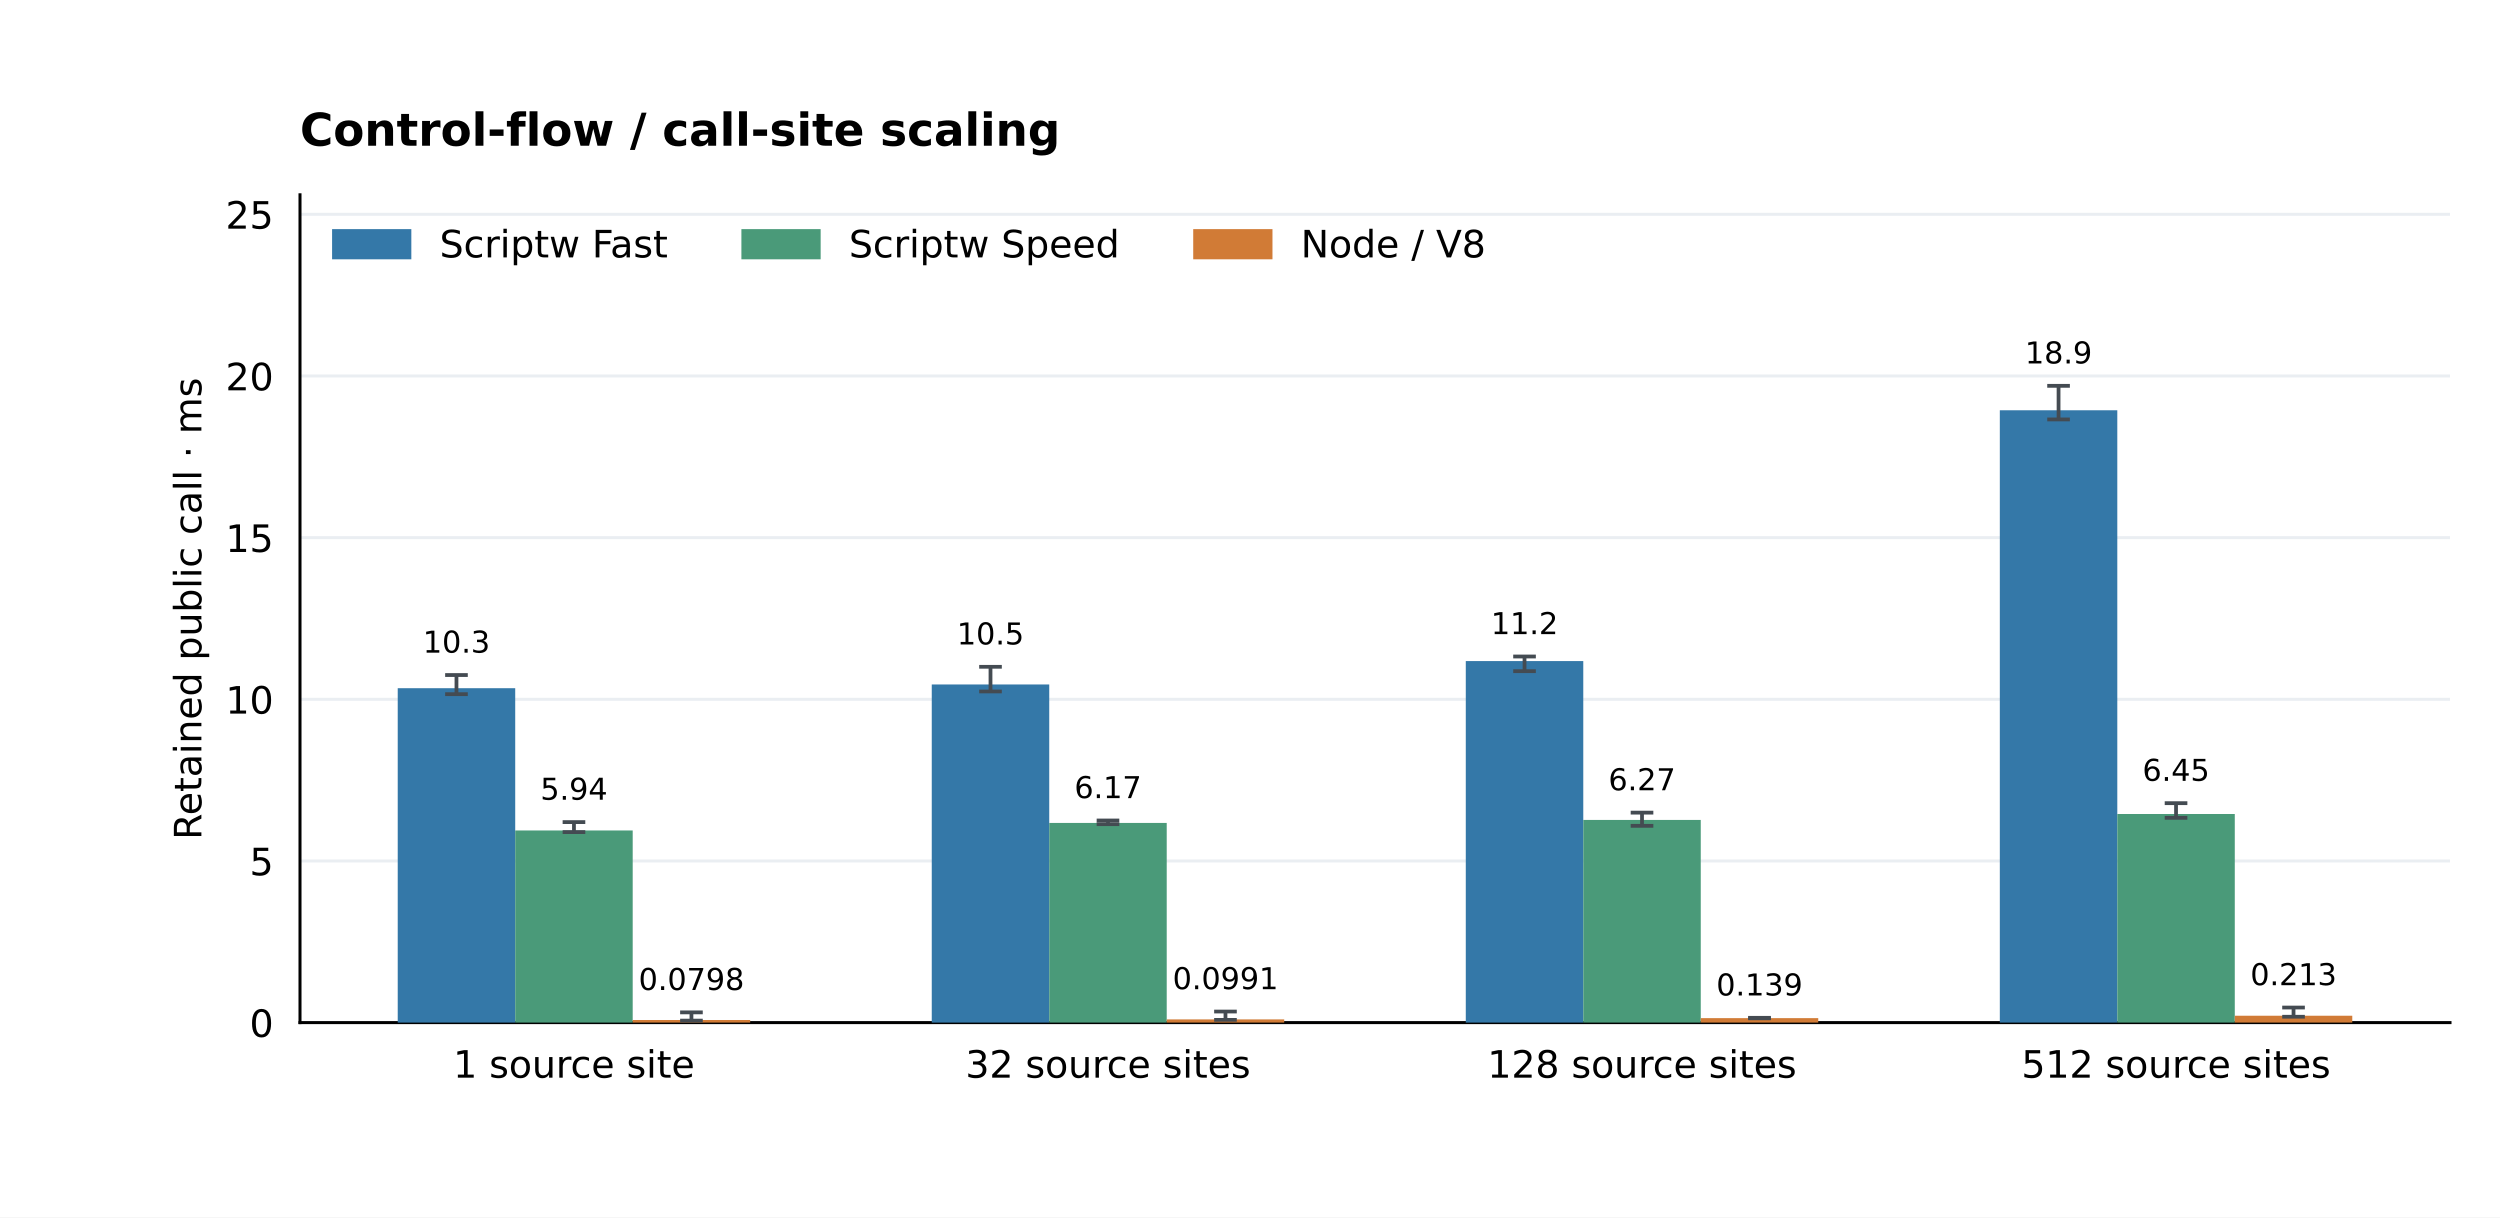
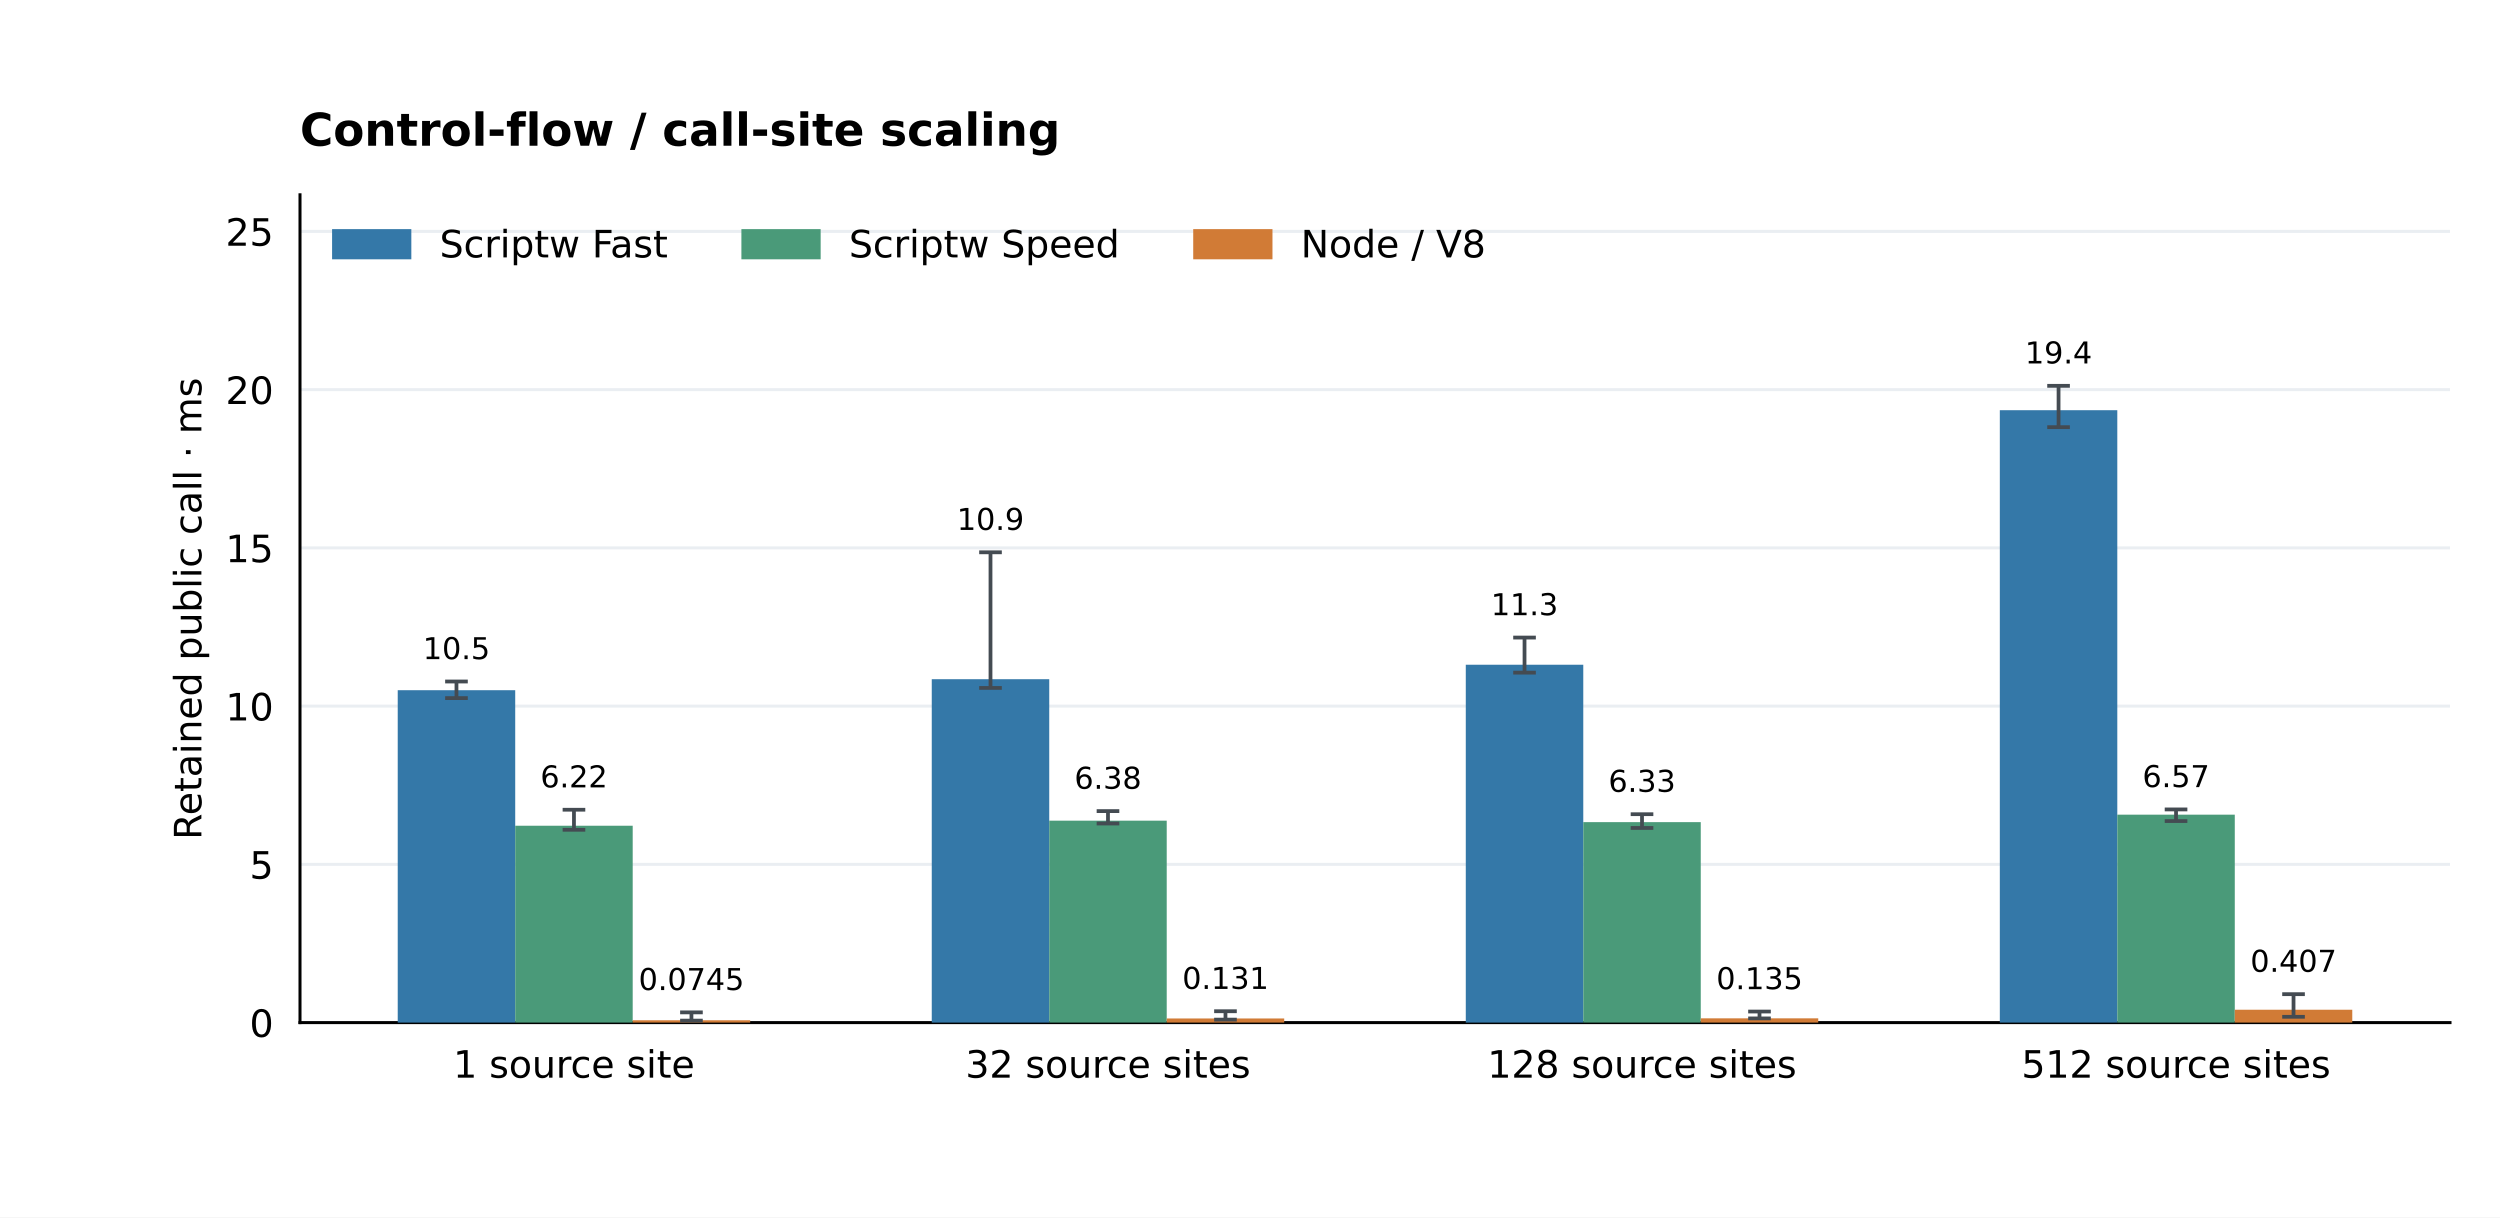
<svg xmlns="http://www.w3.org/2000/svg" xmlns:xlink="http://www.w3.org/1999/xlink" width="662.4pt" height="322.56pt" viewBox="0 0 662.4 322.56" version="1.1">
  <defs>
    <style type="text/css">*{stroke-linejoin: round; stroke-linecap: butt}</style>
  </defs>
  <g id="figure_1">
    <g id="patch_1">
      <path d="M 0 322.56 L 662.4 322.56 L 662.4 0 L 0 0 z " style="fill: #ffffff" />
    </g>
    <g id="axes_1">
      <g id="patch_2">
        <path d="M 79.488 270.95 L 649.152 270.95 L 649.152 51.61 L 79.488 51.61 z " style="fill: #ffffff" />
      </g>
      <g id="matplotlib.axis_1">
        <g id="xtick_1">
          <g id="line2d_1" />
          <g id="text_1">
            <text style="font-size: 10px; font-family: 'DejaVu Sans'; text-anchor: middle" x="152.076" y="285.549" transform="rotate(-0 152.0756 285.5488)">1 source site</text>
          </g>
        </g>
        <g id="xtick_2">
          <g id="line2d_2" />
          <g id="text_2">
            <text style="font-size: 10px; font-family: 'DejaVu Sans'; text-anchor: middle" x="293.572" y="285.549" transform="rotate(-0 293.5719 285.5488)">32 source sites</text>
          </g>
        </g>
        <g id="xtick_3">
          <g id="line2d_3" />
          <g id="text_3">
            <text style="font-size: 10px; font-family: 'DejaVu Sans'; text-anchor: middle" x="435.068" y="285.549" transform="rotate(-0 435.0681 285.5488)">128 source sites</text>
          </g>
        </g>
        <g id="xtick_4">
          <g id="line2d_4" />
          <g id="text_4">
            <text style="font-size: 10px; font-family: 'DejaVu Sans'; text-anchor: middle" x="576.564" y="285.549" transform="rotate(-0 576.5644 285.5488)">512 source sites</text>
          </g>
        </g>
      </g>
      <g id="matplotlib.axis_2">
        <g id="ytick_1">
          <g id="line2d_5">
            <path d="M 79.488 270.95 L 649.152 270.95 " clip-path="url(#p9133a83681)" style="fill: none; stroke: #eaeef2; stroke-width: 0.8; stroke-linecap: square" />
          </g>
          <g id="line2d_6" />
          <g id="text_5">
            <text style="font-size: 10px; font-family: 'DejaVu Sans'; text-anchor: end" x="72.488" y="274.749" transform="rotate(-0 72.488 274.7492)">0</text>
          </g>
        </g>
        <g id="ytick_2">
          <g id="line2d_7">
-             <path d="M 79.488 228.117 L 649.152 228.117 " clip-path="url(#p9133a83681)" style="fill: none; stroke: #eaeef2; stroke-width: 0.8; stroke-linecap: square" />
+             <path d="M 79.488 229.023 L 649.152 229.023 " clip-path="url(#p9133a83681)" style="fill: none; stroke: #eaeef2; stroke-width: 0.8; stroke-linecap: square" />
          </g>
          <g id="line2d_8" />
          <g id="text_6">
-             <text style="font-size: 10px; font-family: 'DejaVu Sans'; text-anchor: end" x="72.488" y="231.916" transform="rotate(-0 72.488 231.9162)">5</text>
+             <text style="font-size: 10px; font-family: 'DejaVu Sans'; text-anchor: end" x="72.488" y="232.822" transform="rotate(-0 72.488 232.8216)">5</text>
          </g>
        </g>
        <g id="ytick_3">
          <g id="line2d_9">
-             <path d="M 79.488 185.284 L 649.152 185.284 " clip-path="url(#p9133a83681)" style="fill: none; stroke: #eaeef2; stroke-width: 0.8; stroke-linecap: square" />
+             <path d="M 79.488 187.095 L 649.152 187.095 " clip-path="url(#p9133a83681)" style="fill: none; stroke: #eaeef2; stroke-width: 0.8; stroke-linecap: square" />
          </g>
          <g id="line2d_10" />
          <g id="text_7">
-             <text style="font-size: 10px; font-family: 'DejaVu Sans'; text-anchor: end" x="72.488" y="189.083" transform="rotate(-0 72.488 189.0833)">10</text>
+             <text style="font-size: 10px; font-family: 'DejaVu Sans'; text-anchor: end" x="72.488" y="190.894" transform="rotate(-0 72.488 190.894)">10</text>
          </g>
        </g>
        <g id="ytick_4">
          <g id="line2d_11">
-             <path d="M 79.488 142.451 L 649.152 142.451 " clip-path="url(#p9133a83681)" style="fill: none; stroke: #eaeef2; stroke-width: 0.8; stroke-linecap: square" />
+             <path d="M 79.488 145.167 L 649.152 145.167 " clip-path="url(#p9133a83681)" style="fill: none; stroke: #eaeef2; stroke-width: 0.8; stroke-linecap: square" />
          </g>
          <g id="line2d_12" />
          <g id="text_8">
-             <text style="font-size: 10px; font-family: 'DejaVu Sans'; text-anchor: end" x="72.488" y="146.25" transform="rotate(-0 72.488 146.2503)">15</text>
+             <text style="font-size: 10px; font-family: 'DejaVu Sans'; text-anchor: end" x="72.488" y="148.966" transform="rotate(-0 72.488 148.9663)">15</text>
          </g>
        </g>
        <g id="ytick_5">
          <g id="line2d_13">
-             <path d="M 79.488 99.618 L 649.152 99.618 " clip-path="url(#p9133a83681)" style="fill: none; stroke: #eaeef2; stroke-width: 0.8; stroke-linecap: square" />
+             <path d="M 79.488 103.24 L 649.152 103.24 " clip-path="url(#p9133a83681)" style="fill: none; stroke: #eaeef2; stroke-width: 0.8; stroke-linecap: square" />
          </g>
          <g id="line2d_14" />
          <g id="text_9">
-             <text style="font-size: 10px; font-family: 'DejaVu Sans'; text-anchor: end" x="72.488" y="103.417" transform="rotate(-0 72.488 103.4173)">20</text>
+             <text style="font-size: 10px; font-family: 'DejaVu Sans'; text-anchor: end" x="72.488" y="107.039" transform="rotate(-0 72.488 107.0387)">20</text>
          </g>
        </g>
        <g id="ytick_6">
          <g id="line2d_15">
-             <path d="M 79.488 56.785 L 649.152 56.785 " clip-path="url(#p9133a83681)" style="fill: none; stroke: #eaeef2; stroke-width: 0.8; stroke-linecap: square" />
+             <path d="M 79.488 61.312 L 649.152 61.312 " clip-path="url(#p9133a83681)" style="fill: none; stroke: #eaeef2; stroke-width: 0.8; stroke-linecap: square" />
          </g>
          <g id="line2d_16" />
          <g id="text_10">
-             <text style="font-size: 10px; font-family: 'DejaVu Sans'; text-anchor: end" x="72.488" y="60.584" transform="rotate(-0 72.488 60.58432)">25</text>
+             <text style="font-size: 10px; font-family: 'DejaVu Sans'; text-anchor: end" x="72.488" y="65.111" transform="rotate(-0 72.488 65.11105)">25</text>
          </g>
        </g>
        <g id="text_11">
          <text style="font-size: 10px; font-family: 'DejaVu Sans'; text-anchor: middle" x="53.361" y="161.28" transform="rotate(-90 53.36066 161.28)">Retained public call · ms</text>
        </g>
      </g>
      <g id="patch_3">
        <path d="M 79.488 270.95 L 79.488 51.61 " style="fill: none; stroke: #000000; stroke-width: 0.8; stroke-linejoin: miter; stroke-linecap: square" />
      </g>
      <g id="patch_4">
        <path d="M 79.488 270.95 L 649.152 270.95 " style="fill: none; stroke: #000000; stroke-width: 0.8; stroke-linejoin: miter; stroke-linecap: square" />
      </g>
      <g id="patch_5">
-         <path d="M 105.382 270.95 L 136.511 270.95 L 136.511 182.346 L 105.382 182.346 z " clip-path="url(#p9133a83681)" style="fill: #3478a8" />
+         <path d="M 105.382 270.95 L 136.511 270.95 L 136.511 182.875 L 105.382 182.875 z " clip-path="url(#p9133a83681)" style="fill: #3478a8" />
      </g>
      <g id="text_12">
-         <text style="font-size: 8px; font-family: 'DejaVu Sans'; text-anchor: middle" x="120.946" y="172.93" transform="rotate(-0 120.9464 172.9301)">10.3</text>
+         <text style="font-size: 8px; font-family: 'DejaVu Sans'; text-anchor: middle" x="120.946" y="174.653" transform="rotate(-0 120.9464 174.6526)">10.5</text>
      </g>
      <g id="patch_6">
-         <path d="M 246.878 270.95 L 278.007 270.95 L 278.007 181.353 L 246.878 181.353 z " clip-path="url(#p9133a83681)" style="fill: #3478a8" />
+         <path d="M 246.878 270.95 L 278.007 270.95 L 278.007 179.966 L 246.878 179.966 z " clip-path="url(#p9133a83681)" style="fill: #3478a8" />
      </g>
      <g id="text_13">
-         <text style="font-size: 8px; font-family: 'DejaVu Sans'; text-anchor: middle" x="262.443" y="170.755" transform="rotate(-0 262.4427 170.7549)">10.5</text>
+         <text style="font-size: 8px; font-family: 'DejaVu Sans'; text-anchor: middle" x="262.443" y="140.414" transform="rotate(-0 262.4427 140.4142)">10.9</text>
      </g>
      <g id="patch_7">
-         <path d="M 388.374 270.95 L 419.504 270.95 L 419.504 175.159 L 388.374 175.159 z " clip-path="url(#p9133a83681)" style="fill: #3478a8" />
+         <path d="M 388.374 270.95 L 419.504 270.95 L 419.504 176.135 L 388.374 176.135 z " clip-path="url(#p9133a83681)" style="fill: #3478a8" />
      </g>
      <g id="text_14">
-         <text style="font-size: 8px; font-family: 'DejaVu Sans'; text-anchor: middle" x="403.939" y="168.023" transform="rotate(-0 403.939 168.023)">11.2</text>
+         <text style="font-size: 8px; font-family: 'DejaVu Sans'; text-anchor: middle" x="403.939" y="163.009" transform="rotate(-0 403.939 163.0087)">11.3</text>
      </g>
      <g id="patch_8">
-         <path d="M 529.871 270.95 L 561 270.95 L 561 108.696 L 529.871 108.696 z " clip-path="url(#p9133a83681)" style="fill: #3478a8" />
+         <path d="M 529.871 270.95 L 561 270.95 L 561 108.679 L 529.871 108.679 z " clip-path="url(#p9133a83681)" style="fill: #3478a8" />
      </g>
      <g id="text_15">
-         <text style="font-size: 8px; font-family: 'DejaVu Sans'; text-anchor: middle" x="545.435" y="96.305" transform="rotate(-0 545.4352 96.30483)">18.9</text>
+         <text style="font-size: 8px; font-family: 'DejaVu Sans'; text-anchor: middle" x="545.435" y="96.305" transform="rotate(-0 545.4352 96.30483)">19.4</text>
      </g>
      <g id="patch_9">
-         <path d="M 136.511 270.95 L 167.64 270.95 L 167.64 220.048 L 136.511 220.048 z " clip-path="url(#p9133a83681)" style="fill: #4a9a79" />
+         <path d="M 136.511 270.95 L 167.64 270.95 L 167.64 218.789 L 136.511 218.789 z " clip-path="url(#p9133a83681)" style="fill: #4a9a79" />
      </g>
      <g id="text_16">
-         <text style="font-size: 8px; font-family: 'DejaVu Sans'; text-anchor: middle" x="152.076" y="211.904" transform="rotate(-0 152.0756 211.904)">5.94</text>
+         <text style="font-size: 8px; font-family: 'DejaVu Sans'; text-anchor: middle" x="152.076" y="208.628" transform="rotate(-0 152.0756 208.6278)">6.22</text>
      </g>
      <g id="patch_10">
-         <path d="M 278.007 270.95 L 309.136 270.95 L 309.136 218.053 L 278.007 218.053 z " clip-path="url(#p9133a83681)" style="fill: #4a9a79" />
+         <path d="M 278.007 270.95 L 309.136 270.95 L 309.136 217.446 L 278.007 217.446 z " clip-path="url(#p9133a83681)" style="fill: #4a9a79" />
      </g>
      <g id="text_17">
-         <text style="font-size: 8px; font-family: 'DejaVu Sans'; text-anchor: middle" x="293.572" y="211.472" transform="rotate(-0 293.5719 211.4717)">6.17</text>
+         <text style="font-size: 8px; font-family: 'DejaVu Sans'; text-anchor: middle" x="293.572" y="208.991" transform="rotate(-0 293.5719 208.9911)">6.38</text>
      </g>
      <g id="patch_11">
-         <path d="M 419.504 270.95 L 450.633 270.95 L 450.633 217.246 L 419.504 217.246 z " clip-path="url(#p9133a83681)" style="fill: #4a9a79" />
+         <path d="M 419.504 270.95 L 450.633 270.95 L 450.633 217.839 L 419.504 217.839 z " clip-path="url(#p9133a83681)" style="fill: #4a9a79" />
      </g>
      <g id="text_18">
-         <text style="font-size: 8px; font-family: 'DejaVu Sans'; text-anchor: middle" x="435.068" y="209.39" transform="rotate(-0 435.0681 209.3904)">6.27</text>
+         <text style="font-size: 8px; font-family: 'DejaVu Sans'; text-anchor: middle" x="435.068" y="209.809" transform="rotate(-0 435.0681 209.8088)">6.33</text>
      </g>
      <g id="patch_12">
-         <path d="M 561 270.95 L 592.129 270.95 L 592.129 215.685 L 561 215.685 z " clip-path="url(#p9133a83681)" style="fill: #4a9a79" />
+         <path d="M 561 270.95 L 592.129 270.95 L 592.129 215.861 L 561 215.861 z " clip-path="url(#p9133a83681)" style="fill: #4a9a79" />
      </g>
      <g id="text_19">
-         <text style="font-size: 8px; font-family: 'DejaVu Sans'; text-anchor: middle" x="576.564" y="206.89" transform="rotate(-0 576.5644 206.89)">6.45</text>
+         <text style="font-size: 8px; font-family: 'DejaVu Sans'; text-anchor: middle" x="576.564" y="208.55" transform="rotate(-0 576.5644 208.5503)">6.57</text>
      </g>
      <g id="patch_13">
-         <path d="M 167.64 270.95 L 198.769 270.95 L 198.769 270.267 L 167.64 270.267 z " clip-path="url(#p9133a83681)" style="fill: #d17b36" />
+         <path d="M 167.64 270.95 L 198.769 270.95 L 198.769 270.325 L 167.64 270.325 z " clip-path="url(#p9133a83681)" style="fill: #d17b36" />
      </g>
      <g id="text_20">
-         <text style="font-size: 8px; font-family: 'DejaVu Sans'; text-anchor: middle" x="183.205" y="262.312" transform="rotate(-0 183.2048 262.3115)">0.0798</text>
+         <text style="font-size: 8px; font-family: 'DejaVu Sans'; text-anchor: middle" x="183.205" y="262.319" transform="rotate(-0 183.2048 262.3191)">0.0745</text>
      </g>
      <g id="patch_14">
-         <path d="M 309.136 270.95 L 340.266 270.95 L 340.266 270.102 L 309.136 270.102 z " clip-path="url(#p9133a83681)" style="fill: #d17b36" />
+         <path d="M 309.136 270.95 L 340.266 270.95 L 340.266 269.854 L 309.136 269.854 z " clip-path="url(#p9133a83681)" style="fill: #d17b36" />
      </g>
      <g id="text_21">
-         <text style="font-size: 8px; font-family: 'DejaVu Sans'; text-anchor: middle" x="324.701" y="262.093" transform="rotate(-0 324.701 262.093)">0.0991</text>
+         <text style="font-size: 8px; font-family: 'DejaVu Sans'; text-anchor: middle" x="324.701" y="262.018" transform="rotate(-0 324.701 262.0185)">0.131</text>
      </g>
      <g id="patch_15">
-         <path d="M 450.633 270.95 L 481.762 270.95 L 481.762 269.761 L 450.633 269.761 z " clip-path="url(#p9133a83681)" style="fill: #d17b36" />
+         <path d="M 450.633 270.95 L 481.762 270.95 L 481.762 269.819 L 450.633 269.819 z " clip-path="url(#p9133a83681)" style="fill: #d17b36" />
      </g>
      <g id="text_22">
-         <text style="font-size: 8px; font-family: 'DejaVu Sans'; text-anchor: middle" x="466.197" y="263.765" transform="rotate(-0 466.1973 263.7648)">0.139</text>
+         <text style="font-size: 8px; font-family: 'DejaVu Sans'; text-anchor: middle" x="466.197" y="262.094" transform="rotate(-0 466.1973 262.0936)">0.135</text>
      </g>
      <g id="patch_16">
-         <path d="M 592.129 270.95 L 623.258 270.95 L 623.258 269.123 L 592.129 269.123 z " clip-path="url(#p9133a83681)" style="fill: #d17b36" />
+         <path d="M 592.129 270.95 L 623.258 270.95 L 623.258 267.538 L 592.129 267.538 z " clip-path="url(#p9133a83681)" style="fill: #d17b36" />
      </g>
      <g id="text_23">
-         <text style="font-size: 8px; font-family: 'DejaVu Sans'; text-anchor: middle" x="607.694" y="261.033" transform="rotate(-0 607.6936 261.0331)">0.213</text>
+         <text style="font-size: 8px; font-family: 'DejaVu Sans'; text-anchor: middle" x="607.694" y="257.494" transform="rotate(-0 607.6936 257.494)">0.407</text>
      </g>
      <g id="text_24">
        <text style="font-weight: 700; font-size: 12px; font-family: 'DejaVu Sans'; text-anchor: start" x="79.488" y="38.61" transform="rotate(-0 79.488 38.6096)">Control-flow / call-site scaling</text>
      </g>
      <g id="LineCollection_1">
-         <path d="M 120.946 183.925 L 120.946 178.852 " clip-path="url(#p9133a83681)" style="fill: none; stroke: #444b52" />
+         <path d="M 120.946 184.972 L 120.946 180.574 " clip-path="url(#p9133a83681)" style="fill: none; stroke: #444b52" />
      </g>
      <g id="line2d_17">
        <defs>
          <path id="m7a061bc9fe" d="M 3 0 L -3 -0 " style="stroke: #444b52" />
        </defs>
        <g clip-path="url(#p9133a83681)">
-           <use xlink:href="#m7a061bc9fe" x="120.946" y="183.925" style="fill: #1f77b4; stroke: #444b52" />
+           <use xlink:href="#m7a061bc9fe" x="120.946" y="184.972" style="fill: #1f77b4; stroke: #444b52" />
        </g>
      </g>
      <g id="line2d_18">
        <g clip-path="url(#p9133a83681)">
-           <use xlink:href="#m7a061bc9fe" x="120.946" y="178.852" style="fill: #1f77b4; stroke: #444b52" />
+           <use xlink:href="#m7a061bc9fe" x="120.946" y="180.574" style="fill: #1f77b4; stroke: #444b52" />
        </g>
      </g>
      <g id="LineCollection_2">
-         <path d="M 262.443 183.214 L 262.443 176.677 " clip-path="url(#p9133a83681)" style="fill: none; stroke: #444b52" />
+         <path d="M 262.443 182.276 L 262.443 146.336 " clip-path="url(#p9133a83681)" style="fill: none; stroke: #444b52" />
      </g>
      <g id="line2d_19">
        <g clip-path="url(#p9133a83681)">
-           <use xlink:href="#m7a061bc9fe" x="262.443" y="183.214" style="fill: #1f77b4; stroke: #444b52" />
+           <use xlink:href="#m7a061bc9fe" x="262.443" y="182.276" style="fill: #1f77b4; stroke: #444b52" />
        </g>
      </g>
      <g id="line2d_20">
        <g clip-path="url(#p9133a83681)">
-           <use xlink:href="#m7a061bc9fe" x="262.443" y="176.677" style="fill: #1f77b4; stroke: #444b52" />
+           <use xlink:href="#m7a061bc9fe" x="262.443" y="146.336" style="fill: #1f77b4; stroke: #444b52" />
        </g>
      </g>
      <g id="LineCollection_3">
-         <path d="M 403.939 177.832 L 403.939 173.945 " clip-path="url(#p9133a83681)" style="fill: none; stroke: #444b52" />
+         <path d="M 403.939 178.223 L 403.939 168.931 " clip-path="url(#p9133a83681)" style="fill: none; stroke: #444b52" />
      </g>
      <g id="line2d_21">
        <g clip-path="url(#p9133a83681)">
-           <use xlink:href="#m7a061bc9fe" x="403.939" y="177.832" style="fill: #1f77b4; stroke: #444b52" />
+           <use xlink:href="#m7a061bc9fe" x="403.939" y="178.223" style="fill: #1f77b4; stroke: #444b52" />
        </g>
      </g>
      <g id="line2d_22">
        <g clip-path="url(#p9133a83681)">
-           <use xlink:href="#m7a061bc9fe" x="403.939" y="173.945" style="fill: #1f77b4; stroke: #444b52" />
+           <use xlink:href="#m7a061bc9fe" x="403.939" y="168.931" style="fill: #1f77b4; stroke: #444b52" />
        </g>
      </g>
      <g id="LineCollection_4">
-         <path d="M 545.435 111.128 L 545.435 102.227 " clip-path="url(#p9133a83681)" style="fill: none; stroke: #444b52" />
+         <path d="M 545.435 113.18 L 545.435 102.227 " clip-path="url(#p9133a83681)" style="fill: none; stroke: #444b52" />
      </g>
      <g id="line2d_23">
        <g clip-path="url(#p9133a83681)">
-           <use xlink:href="#m7a061bc9fe" x="545.435" y="111.128" style="fill: #1f77b4; stroke: #444b52" />
+           <use xlink:href="#m7a061bc9fe" x="545.435" y="113.18" style="fill: #1f77b4; stroke: #444b52" />
        </g>
      </g>
      <g id="line2d_24">
        <g clip-path="url(#p9133a83681)">
          <use xlink:href="#m7a061bc9fe" x="545.435" y="102.227" style="fill: #1f77b4; stroke: #444b52" />
        </g>
      </g>
      <g id="LineCollection_5">
-         <path d="M 152.076 220.469 L 152.076 217.826 " clip-path="url(#p9133a83681)" style="fill: none; stroke: #444b52" />
+         <path d="M 152.076 219.861 L 152.076 214.55 " clip-path="url(#p9133a83681)" style="fill: none; stroke: #444b52" />
      </g>
      <g id="line2d_25">
        <g clip-path="url(#p9133a83681)">
-           <use xlink:href="#m7a061bc9fe" x="152.076" y="220.469" style="fill: #1f77b4; stroke: #444b52" />
+           <use xlink:href="#m7a061bc9fe" x="152.076" y="219.861" style="fill: #1f77b4; stroke: #444b52" />
        </g>
      </g>
      <g id="line2d_26">
        <g clip-path="url(#p9133a83681)">
-           <use xlink:href="#m7a061bc9fe" x="152.076" y="217.826" style="fill: #1f77b4; stroke: #444b52" />
+           <use xlink:href="#m7a061bc9fe" x="152.076" y="214.55" style="fill: #1f77b4; stroke: #444b52" />
        </g>
      </g>
      <g id="LineCollection_6">
-         <path d="M 293.572 218.381 L 293.572 217.394 " clip-path="url(#p9133a83681)" style="fill: none; stroke: #444b52" />
+         <path d="M 293.572 218.189 L 293.572 214.913 " clip-path="url(#p9133a83681)" style="fill: none; stroke: #444b52" />
      </g>
      <g id="line2d_27">
        <g clip-path="url(#p9133a83681)">
-           <use xlink:href="#m7a061bc9fe" x="293.572" y="218.381" style="fill: #1f77b4; stroke: #444b52" />
+           <use xlink:href="#m7a061bc9fe" x="293.572" y="218.189" style="fill: #1f77b4; stroke: #444b52" />
        </g>
      </g>
      <g id="line2d_28">
        <g clip-path="url(#p9133a83681)">
-           <use xlink:href="#m7a061bc9fe" x="293.572" y="217.394" style="fill: #1f77b4; stroke: #444b52" />
+           <use xlink:href="#m7a061bc9fe" x="293.572" y="214.913" style="fill: #1f77b4; stroke: #444b52" />
        </g>
      </g>
      <g id="LineCollection_7">
-         <path d="M 435.068 218.81 L 435.068 215.312 " clip-path="url(#p9133a83681)" style="fill: none; stroke: #444b52" />
+         <path d="M 435.068 219.373 L 435.068 215.731 " clip-path="url(#p9133a83681)" style="fill: none; stroke: #444b52" />
      </g>
      <g id="line2d_29">
        <g clip-path="url(#p9133a83681)">
-           <use xlink:href="#m7a061bc9fe" x="435.068" y="218.81" style="fill: #1f77b4; stroke: #444b52" />
+           <use xlink:href="#m7a061bc9fe" x="435.068" y="219.373" style="fill: #1f77b4; stroke: #444b52" />
        </g>
      </g>
      <g id="line2d_30">
        <g clip-path="url(#p9133a83681)">
-           <use xlink:href="#m7a061bc9fe" x="435.068" y="215.312" style="fill: #1f77b4; stroke: #444b52" />
+           <use xlink:href="#m7a061bc9fe" x="435.068" y="215.731" style="fill: #1f77b4; stroke: #444b52" />
        </g>
      </g>
      <g id="LineCollection_8">
-         <path d="M 576.564 216.691 L 576.564 212.812 " clip-path="url(#p9133a83681)" style="fill: none; stroke: #444b52" />
+         <path d="M 576.564 217.551 L 576.564 214.472 " clip-path="url(#p9133a83681)" style="fill: none; stroke: #444b52" />
      </g>
      <g id="line2d_31">
        <g clip-path="url(#p9133a83681)">
-           <use xlink:href="#m7a061bc9fe" x="576.564" y="216.691" style="fill: #1f77b4; stroke: #444b52" />
+           <use xlink:href="#m7a061bc9fe" x="576.564" y="217.551" style="fill: #1f77b4; stroke: #444b52" />
        </g>
      </g>
      <g id="line2d_32">
        <g clip-path="url(#p9133a83681)">
-           <use xlink:href="#m7a061bc9fe" x="576.564" y="212.812" style="fill: #1f77b4; stroke: #444b52" />
+           <use xlink:href="#m7a061bc9fe" x="576.564" y="214.472" style="fill: #1f77b4; stroke: #444b52" />
        </g>
      </g>
      <g id="LineCollection_9">
-         <path d="M 183.205 270.428 L 183.205 268.233 " clip-path="url(#p9133a83681)" style="fill: none; stroke: #444b52" />
+         <path d="M 183.205 270.427 L 183.205 268.241 " clip-path="url(#p9133a83681)" style="fill: none; stroke: #444b52" />
      </g>
      <g id="line2d_33">
        <g clip-path="url(#p9133a83681)">
-           <use xlink:href="#m7a061bc9fe" x="183.205" y="270.428" style="fill: #1f77b4; stroke: #444b52" />
+           <use xlink:href="#m7a061bc9fe" x="183.205" y="270.427" style="fill: #1f77b4; stroke: #444b52" />
        </g>
      </g>
      <g id="line2d_34">
        <g clip-path="url(#p9133a83681)">
-           <use xlink:href="#m7a061bc9fe" x="183.205" y="268.233" style="fill: #1f77b4; stroke: #444b52" />
+           <use xlink:href="#m7a061bc9fe" x="183.205" y="268.241" style="fill: #1f77b4; stroke: #444b52" />
        </g>
      </g>
      <g id="LineCollection_10">
-         <path d="M 324.701 270.224 L 324.701 268.015 " clip-path="url(#p9133a83681)" style="fill: none; stroke: #444b52" />
+         <path d="M 324.701 270.159 L 324.701 267.94 " clip-path="url(#p9133a83681)" style="fill: none; stroke: #444b52" />
      </g>
      <g id="line2d_35">
        <g clip-path="url(#p9133a83681)">
-           <use xlink:href="#m7a061bc9fe" x="324.701" y="270.224" style="fill: #1f77b4; stroke: #444b52" />
+           <use xlink:href="#m7a061bc9fe" x="324.701" y="270.159" style="fill: #1f77b4; stroke: #444b52" />
        </g>
      </g>
      <g id="line2d_36">
        <g clip-path="url(#p9133a83681)">
-           <use xlink:href="#m7a061bc9fe" x="324.701" y="268.015" style="fill: #1f77b4; stroke: #444b52" />
+           <use xlink:href="#m7a061bc9fe" x="324.701" y="267.94" style="fill: #1f77b4; stroke: #444b52" />
        </g>
      </g>
      <g id="LineCollection_11">
-         <path d="M 466.197 269.811 L 466.197 269.687 " clip-path="url(#p9133a83681)" style="fill: none; stroke: #444b52" />
+         <path d="M 466.197 269.838 L 466.197 268.015 " clip-path="url(#p9133a83681)" style="fill: none; stroke: #444b52" />
      </g>
      <g id="line2d_37">
        <g clip-path="url(#p9133a83681)">
-           <use xlink:href="#m7a061bc9fe" x="466.197" y="269.811" style="fill: #1f77b4; stroke: #444b52" />
+           <use xlink:href="#m7a061bc9fe" x="466.197" y="269.838" style="fill: #1f77b4; stroke: #444b52" />
        </g>
      </g>
      <g id="line2d_38">
        <g clip-path="url(#p9133a83681)">
-           <use xlink:href="#m7a061bc9fe" x="466.197" y="269.687" style="fill: #1f77b4; stroke: #444b52" />
+           <use xlink:href="#m7a061bc9fe" x="466.197" y="268.015" style="fill: #1f77b4; stroke: #444b52" />
        </g>
      </g>
      <g id="LineCollection_12">
-         <path d="M 607.694 269.394 L 607.694 266.955 " clip-path="url(#p9133a83681)" style="fill: none; stroke: #444b52" />
+         <path d="M 607.694 269.412 L 607.694 263.416 " clip-path="url(#p9133a83681)" style="fill: none; stroke: #444b52" />
      </g>
      <g id="line2d_39">
        <g clip-path="url(#p9133a83681)">
-           <use xlink:href="#m7a061bc9fe" x="607.694" y="269.394" style="fill: #1f77b4; stroke: #444b52" />
+           <use xlink:href="#m7a061bc9fe" x="607.694" y="269.412" style="fill: #1f77b4; stroke: #444b52" />
        </g>
      </g>
      <g id="line2d_40">
        <g clip-path="url(#p9133a83681)">
-           <use xlink:href="#m7a061bc9fe" x="607.694" y="266.955" style="fill: #1f77b4; stroke: #444b52" />
+           <use xlink:href="#m7a061bc9fe" x="607.694" y="263.416" style="fill: #1f77b4; stroke: #444b52" />
        </g>
      </g>
      <g id="legend_1">
        <g id="patch_17">
          <path d="M 88.488 68.208 L 108.488 68.208 L 108.488 61.208 L 88.488 61.208 z " style="fill: #3478a8; stroke: #3478a8; stroke-linejoin: miter" />
        </g>
        <g id="text_25">
          <text style="font-size: 10px; font-family: 'DejaVu Sans'; text-anchor: start" x="116.488" y="68.208" transform="rotate(-0 116.488 68.20804)">Scriptw Fast</text>
        </g>
        <g id="patch_18">
          <path d="M 196.941 68.208 L 216.941 68.208 L 216.941 61.208 L 196.941 61.208 z " style="fill: #4a9a79; stroke: #4a9a79; stroke-linejoin: miter" />
        </g>
        <g id="text_26">
          <text style="font-size: 10px; font-family: 'DejaVu Sans'; text-anchor: start" x="224.941" y="68.208" transform="rotate(-0 224.9411 68.20804)">Scriptw Speed</text>
        </g>
        <g id="patch_19">
          <path d="M 316.654 68.208 L 336.654 68.208 L 336.654 61.208 L 316.654 61.208 z " style="fill: #d17b36; stroke: #d17b36; stroke-linejoin: miter" />
        </g>
        <g id="text_27">
          <text style="font-size: 10px; font-family: 'DejaVu Sans'; text-anchor: start" x="344.654" y="68.208" transform="rotate(-0 344.6536 68.20804)">Node / V8</text>
        </g>
      </g>
    </g>
  </g>
  <defs>
    <clipPath id="p9133a83681">
      <rect x="79.488" y="51.61" width="569.664" height="219.341" />
    </clipPath>
  </defs>
</svg>
